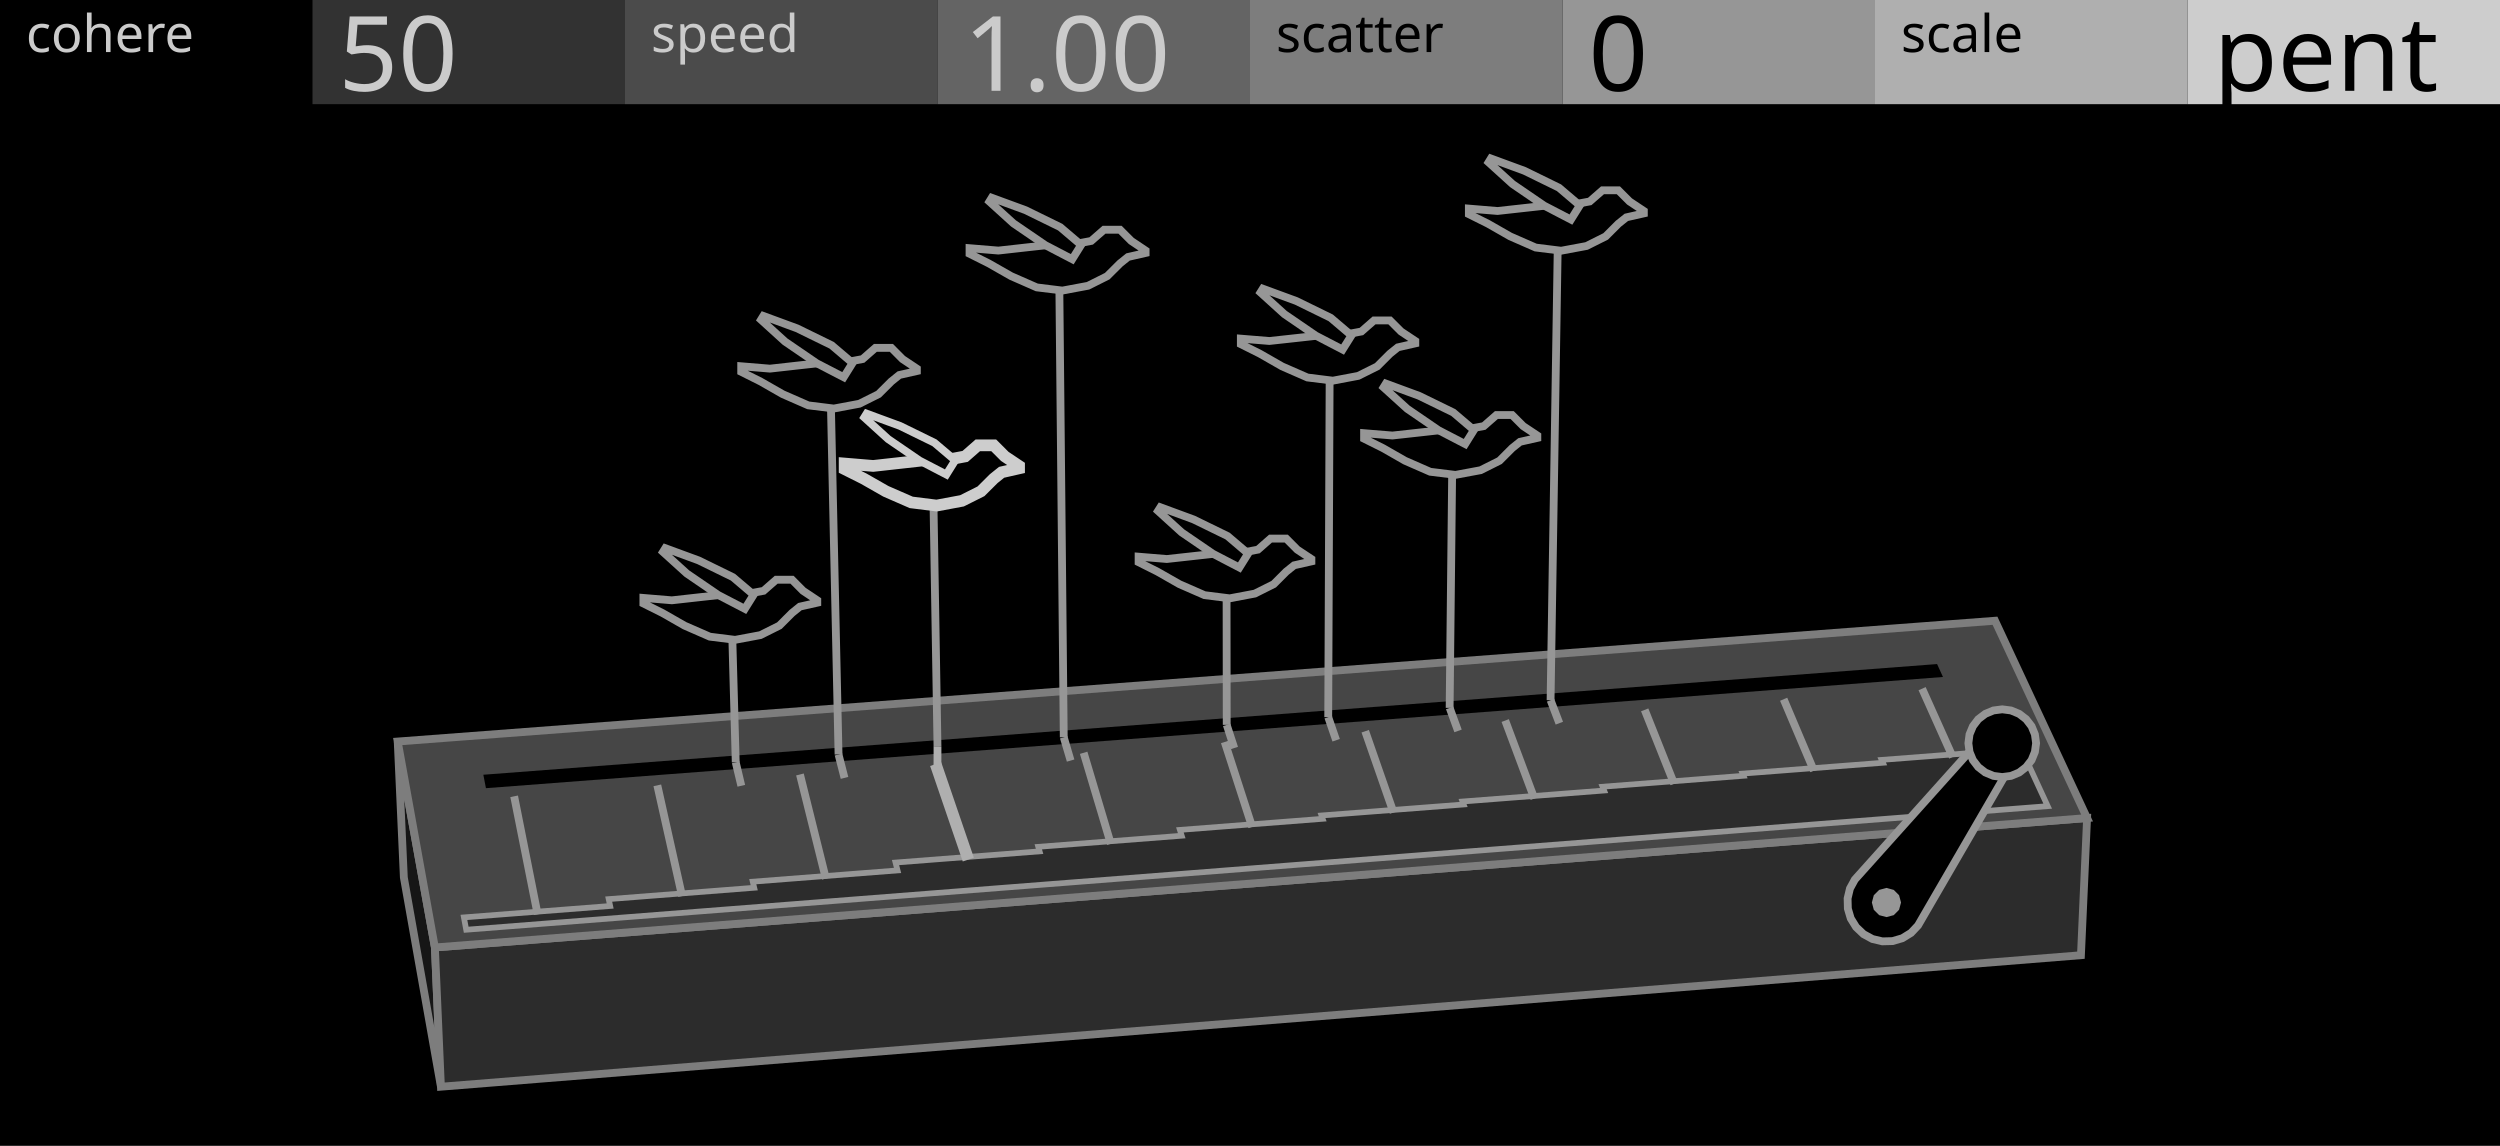
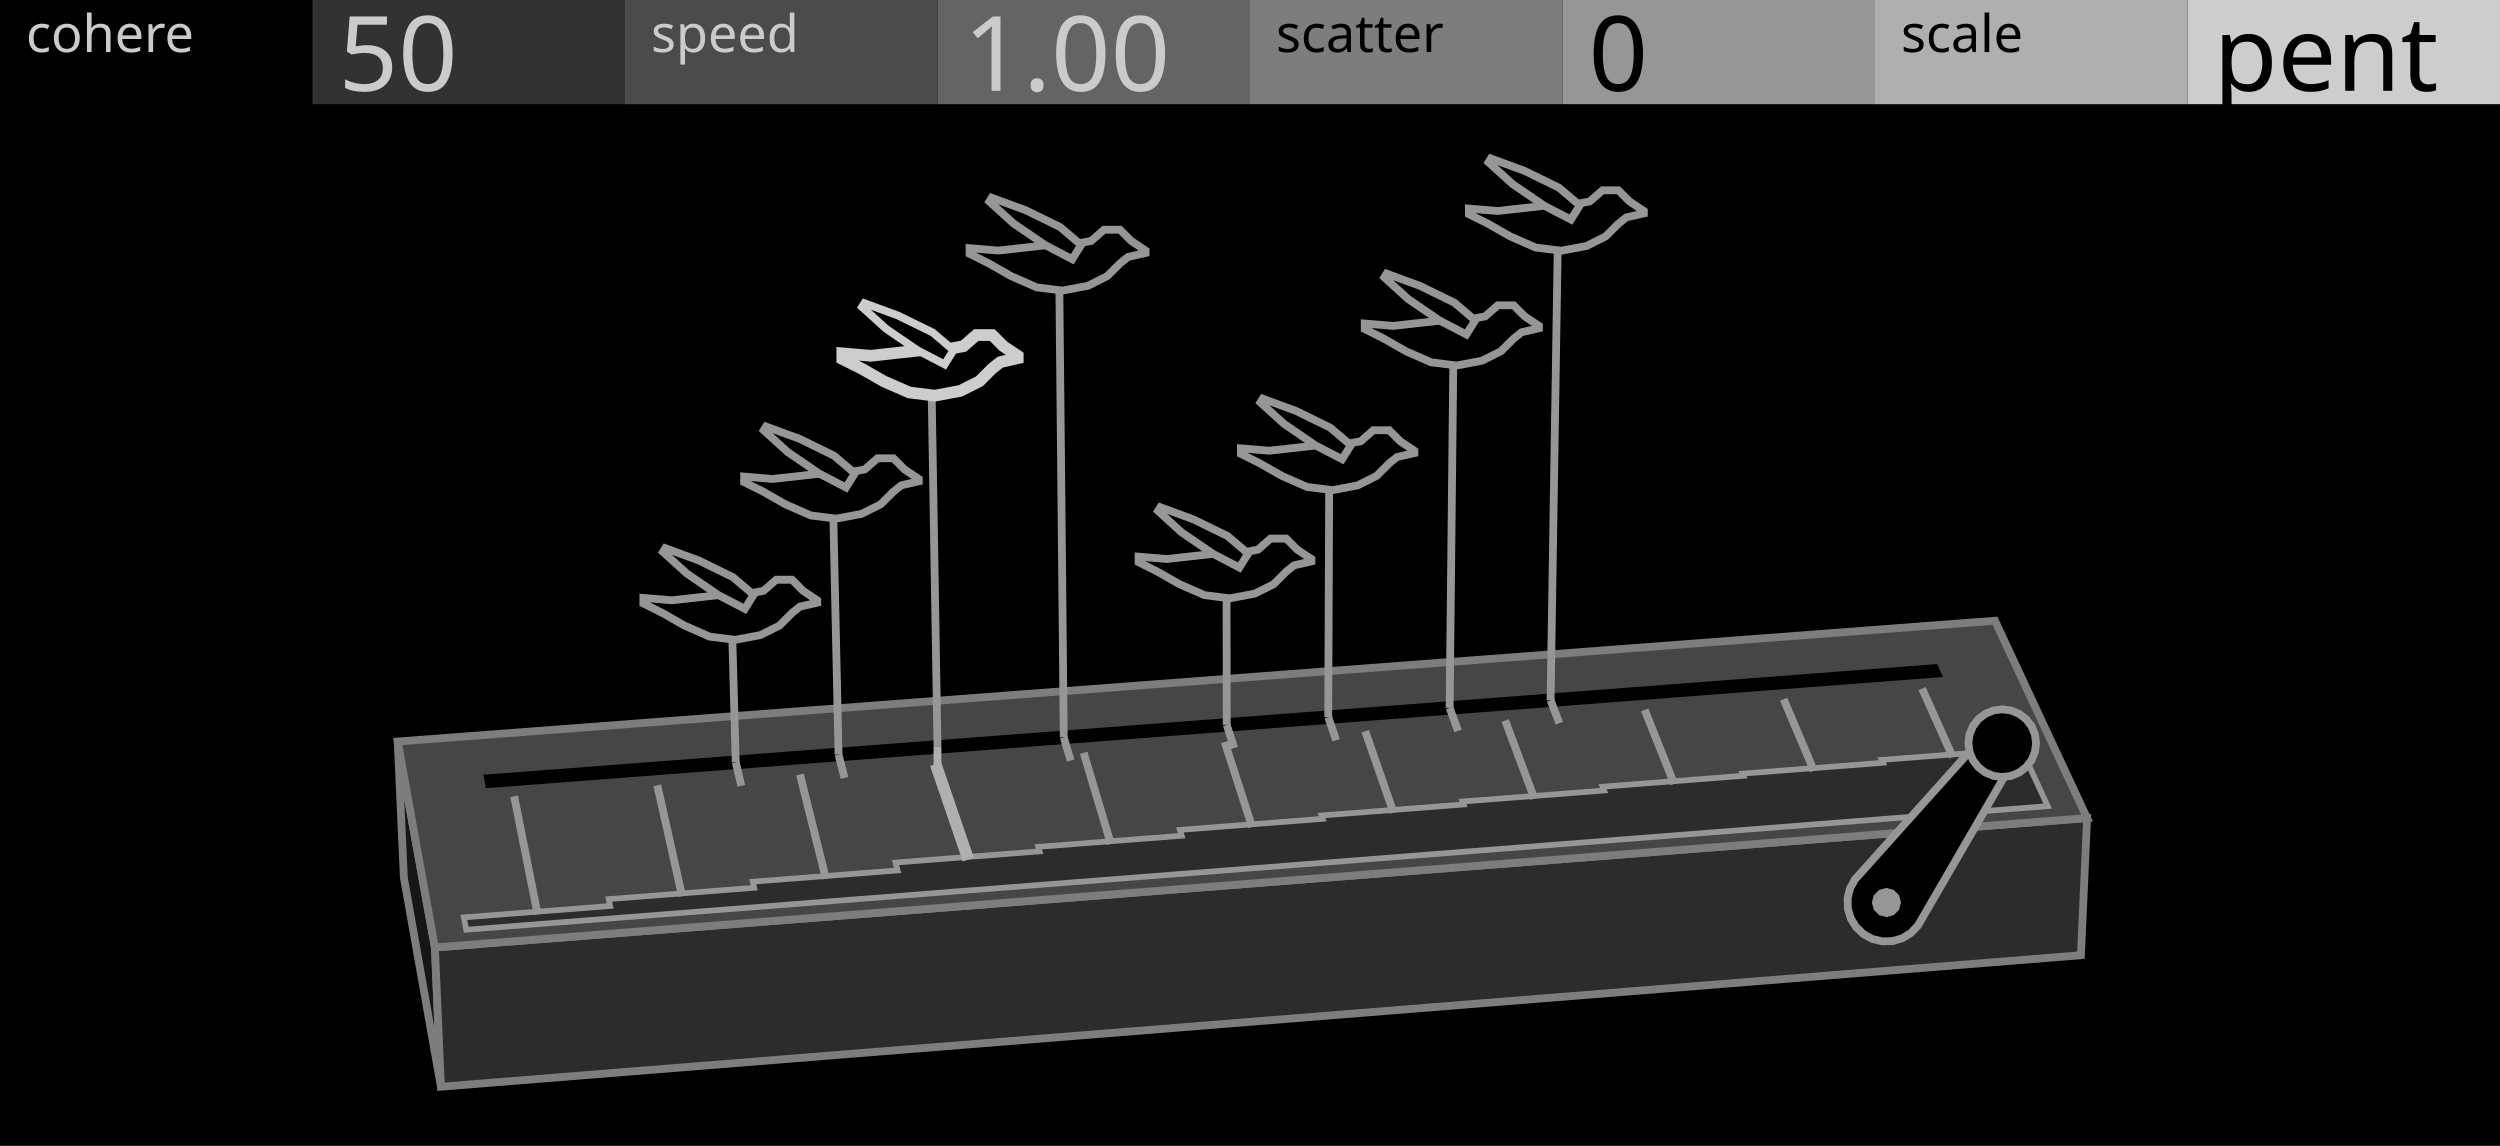
<svg xmlns="http://www.w3.org/2000/svg" width="480" height="220" viewBox="0 0 480 220">
  <g id="preview_canvas">
    <rect x="0" y="0" width="480" height="220" fill="#000000" stroke="none" />
  </g>
  <g id="preview_header">
    <rect x="0" y="0" width="60" height="20" fill="#000000" stroke="none" />
    <rect x="60" y="0" width="60" height="20" fill="#323232" stroke="none" />
    <rect x="120" y="0" width="60" height="20" fill="#4B4B4B" stroke="none" />
    <rect x="180" y="0" width="60" height="20" fill="#646464" stroke="none" />
    <rect x="240" y="0" width="60" height="20" fill="#7D7D7D" stroke="none" />
    <rect x="300" y="0" width="60" height="20" fill="#969696" stroke="none" />
    <rect x="360" y="0" width="60" height="20" fill="#AFAFAF" stroke="none" />
    <rect x="420" y="0" width="60" height="20" fill="#CDCDCD" stroke="none" />
    <text transform="matrix(1 0 0 1 5 10)" fill="#CBCBCB" stroke="none" font-family="UniversNextPro-Light" font-size="10px">cohere</text>
    <text transform="matrix(1 0 0 1 125 10)" fill="#CBCBCB" stroke="none" font-family="UniversNextPro-Light" font-size="10px">speed</text>
    <text transform="matrix(1 0 0 1 245 10)" fill="#000000" stroke="none" font-family="UniversNextPro-Light" font-size="10px">scatter</text>
    <text transform="matrix(1 0 0 1 365 10)" fill="#000000" stroke="none" font-family="UniversNextPro-Light" font-size="10px">scale</text>
    <text transform="matrix(1 0 0 1 65 17.44)" fill="#CBCBCB" stroke="none" font-family="UniversNextPro-Light" font-size="20px">50</text>
    <text transform="matrix(1 0 0 1 185 17.44)" fill="#CBCBCB" stroke="none" font-family="UniversNextPro-Light" font-size="20px">1.00</text>
    <text transform="matrix(1 0 0 1 305 17.44)" fill="#000000" stroke="none" font-family="UniversNextPro-Light" font-size="20px">0</text>
    <text transform="matrix(1 0 0 1 425 17.44)" fill="#000000" stroke="none" font-family="UniversNextPro-Light" font-size="20px">pent</text>
  </g>
  <path d="M 83.5 181.91 L 76.36 142.37 L 77.54 168.48 L 84.66 208.65 Z" fill="#161616" stroke="#7D7D7D" stroke-width="1.5" />
  <path d="M 83.5 181.91 L 400.72 157.06 L 399.54 183.4 L 84.66 208.65 Z" fill="#2C2C2C" stroke="#7D7D7D" stroke-width="1.5" />
  <path d="M 83.5 181.91 L 400.72 157.06 L 383.04 119.18 L 76.36 142.37 Z" fill="#464646" stroke="#7D7D7D" stroke-width="1.5" />
  <path d="M 93.3 151.33 L 373.05 129.98 L 371.92 127.5 L 92.8 148.75 Z" fill="#000000" stroke="none" stroke-width="0" />
  <path d="M 89.51 178.51 L 393.16 154.78 L 388.11 143.83 L 361.28 145.9 L 361.52 146.45 L 334.58 148.53 L 334.75 148.95 L 307.7 151.05 L 307.99 151.78 L 280.81 153.89 L 281.02 154.46 L 253.73 156.57 L 253.95 157.21 L 226.54 159.34 L 226.89 160.46 L 199.35 162.59 L 199.6 163.46 L 171.94 165.61 L 172.33 167.12 L 144.53 169.28 L 144.81 170.45 L 116.87 172.63 L 117.15 173.95 L 89.07 176.14 Z" fill="#2C2C2C" stroke="#969696" stroke-width="1.1" />
  <path d="M 103.96 175.4 L 99.45 152.74 L 97.98 153.04 L 102.49 175.69 Z" fill="#969696" stroke="none" stroke-width="0" />
  <path d="M 131.69 171.88 L 126.94 150.62 L 125.47 150.95 L 130.23 172.21 Z" fill="#969696" stroke="none" stroke-width="0" />
  <path d="M 159.3 168.52 L 154.32 148.51 L 152.86 148.88 L 157.84 168.88 Z" fill="#969696" stroke="none" stroke-width="0" />
  <path d="M 186.98 164.67 L 180.71 146.34 L 178.58 147.07 L 184.85 165.4 Z" fill="#AFAFAF" stroke="none" stroke-width="0" />
  <path d="M 214 161.8 L 208.78 144.32 L 207.34 144.75 L 212.56 162.23 Z" fill="#969696" stroke="none" stroke-width="0" />
  <path d="M 241.13 158.54 L 235.85 142.23 L 234.43 142.69 L 239.7 159 Z" fill="#969696" stroke="none" stroke-width="0" />
  <path d="M 268.27 155.76 L 262.83 140.15 L 261.41 140.64 L 266.85 156.25 Z" fill="#969696" stroke="none" stroke-width="0" />
  <path d="M 295.3 153.06 L 289.7 138.08 L 288.3 138.61 L 293.89 153.58 Z" fill="#969696" stroke="none" stroke-width="0" />
  <path d="M 322.13 150.21 L 316.48 136.02 L 315.08 136.57 L 320.74 150.76 Z" fill="#969696" stroke="none" stroke-width="0" />
  <path d="M 348.96 147.68 L 343.15 133.96 L 341.77 134.55 L 347.58 148.26 Z" fill="#969696" stroke="none" stroke-width="0" />
  <path d="M 375.61 145.03 L 369.73 131.92 L 368.36 132.53 L 374.24 145.65 Z" fill="#969696" stroke="none" stroke-width="0" />
  <path d="M 368.26 177.69 L 366.92 179.11 L 365.25 180.14 L 363.37 180.69 L 361.41 180.74 L 359.51 180.29 L 357.79 179.35 L 356.37 178 L 355.34 176.33 L 354.79 174.46 L 354.74 172.5 L 355.19 170.6 L 356.13 168.88 L 381.51 140.57 L 387.34 144.8 Z" fill="#000000" stroke="#969696" stroke-width="1.5" />
  <path d="M 365 173.28 L 364.62 174.68 L 363.6 175.71 L 362.2 176.08 L 360.8 175.71 L 359.77 174.68 L 359.4 173.28 L 359.77 171.88 L 360.8 170.86 L 362.2 170.48 L 363.6 170.86 L 364.62 171.88 Z" fill="#969696" stroke="none" stroke-width="0" />
  <path d="M 390.93 142.69 L 390.7 144.37 L 390.06 145.94 L 389.02 147.28 L 387.68 148.32 L 386.11 148.97 L 384.43 149.19 L 382.74 148.97 L 381.18 148.32 L 379.83 147.28 L 378.8 145.94 L 378.15 144.37 L 377.93 142.69 L 378.15 141 L 378.8 139.44 L 379.83 138.09 L 381.18 137.06 L 382.74 136.41 L 384.43 136.19 L 386.11 136.41 L 387.68 137.06 L 389.02 138.09 L 390.06 139.44 L 390.7 141 Z" fill="#000000" stroke="#969696" stroke-width="1.5" />
  <path d="M 140.53 146.54 L 141.6 151.04 L 143.06 150.7 L 141.99 146.19 Z" fill="#969696" stroke="none" stroke-width="0" />
  <path d="M 142.01 146.34 L 141.28 119.79 L 139.78 119.83 L 140.51 146.39 Z" fill="#969696" stroke="none" stroke-width="0" />
  <path d="M 160.27 145.05 L 161.42 149.54 L 162.87 149.17 L 161.72 144.67 Z" fill="#969696" stroke="none" stroke-width="0" />
-   <path d="M 161.75 144.84 L 160.23 75.36 L 158.73 75.39 L 160.25 144.88 Z" fill="#969696" stroke="none" stroke-width="0" />
+   <path d="M 161.75 144.84 L 160.69 96.51 L 159.19 96.55 L 160.25 144.88 Z" fill="#969696" stroke="none" stroke-width="0" />
  <path d="M 179.25 143.41 L 179.24 147.99 L 180.74 147.99 L 180.75 143.41 Z" fill="#AFAFAF" stroke="none" stroke-width="0" />
-   <path d="M 180.75 143.4 L 179.97 96.01 L 178.47 96.04 L 179.25 143.42 Z" fill="#969696" stroke="none" stroke-width="0" />
+   <path d="M 180.75 143.4 L 179.62 74.89 L 178.12 74.92 L 179.25 143.42 Z" fill="#969696" stroke="none" stroke-width="0" />
  <path d="M 203.52 141.78 L 204.84 146.24 L 206.28 145.82 L 204.96 141.35 Z" fill="#969696" stroke="none" stroke-width="0" />
  <path d="M 204.99 141.56 L 204.12 52.71 L 202.62 52.72 L 203.49 141.57 Z" fill="#969696" stroke="none" stroke-width="0" />
  <path d="M 234.82 139.41 L 236.26 143.86 L 237.69 143.39 L 236.24 138.95 Z" fill="#969696" stroke="none" stroke-width="0" />
  <path d="M 236.28 139.18 L 236.25 111.86 L 234.75 111.86 L 234.78 139.18 Z" fill="#969696" stroke="none" stroke-width="0" />
  <path d="M 254.31 137.94 L 255.83 142.37 L 257.25 141.88 L 255.73 137.45 Z" fill="#969696" stroke="none" stroke-width="0" />
-   <path d="M 255.77 137.7 L 256.05 70.05 L 254.55 70.04 L 254.27 137.69 Z" fill="#969696" stroke="none" stroke-width="0" />
+   <path d="M 255.77 137.7 L 255.96 91.08 L 254.46 91.08 L 254.27 137.69 Z" fill="#969696" stroke="none" stroke-width="0" />
  <path d="M 277.63 136.17 L 279.24 140.59 L 280.65 140.08 L 279.04 135.66 Z" fill="#969696" stroke="none" stroke-width="0" />
-   <path d="M 279.08 135.92 L 279.59 88.17 L 278.09 88.15 L 277.58 135.91 Z" fill="#969696" stroke="none" stroke-width="0" />
+   <path d="M 279.08 135.92 L 279.81 67.14 L 278.31 67.13 L 277.58 135.91 Z" fill="#969696" stroke="none" stroke-width="0" />
  <path d="M 297.01 134.71 L 298.69 139.12 L 300.1 138.58 L 298.41 134.17 Z" fill="#969696" stroke="none" stroke-width="0" />
  <path d="M 298.46 134.45 L 299.87 45.1 L 298.37 45.08 L 296.96 134.43 Z" fill="#969696" stroke="none" stroke-width="0" />
  <path d="M 156.92 115.26 L 156.92 115.72 L 153.58 116.47 L 152.07 117.69 L 149.64 120.12 L 146 121.94 L 141.14 122.85 L 136.28 122.24 L 131.43 120.12 L 127.18 117.69 L 123.53 115.87 L 123.53 114.8 L 129 115.26 L 134.46 114.65 L 139.93 114.05 L 144.18 113.89 L 146.6 113.44 L 149.03 111.31 L 152.07 111.31 L 154.19 113.44 Z" fill="#000000" stroke="#969696" stroke-width="1.5" />
  <path d="M 143.01 116.9 L 137.88 114.23 L 131.86 110.11 L 127.29 105.97 L 127.74 105.25 L 134.14 107.6 L 140.72 110.82 L 144.7 114.2 Z" fill="#000000" stroke="#969696" stroke-width="1.5" />
-   <path d="M 176.04 70.78 L 176.04 71.24 L 172.67 72 L 171.14 73.23 L 168.68 75.68 L 165 77.52 L 160.1 78.44 L 155.19 77.83 L 150.28 75.68 L 145.99 73.23 L 142.31 71.39 L 142.31 70.32 L 147.83 70.78 L 153.35 70.16 L 158.87 69.55 L 163.16 69.4 L 165.62 68.94 L 168.07 66.79 L 171.14 66.79 L 173.28 68.94 Z" fill="#000000" stroke="#969696" stroke-width="1.5" />
-   <path d="M 161.99 72.43 L 156.8 69.74 L 150.72 65.58 L 146.11 61.39 L 146.56 60.66 L 153.03 63.04 L 159.68 66.29 L 163.69 69.7 Z" fill="#000000" stroke="#969696" stroke-width="1.5" />
-   <path d="M 195.66 89.46 L 195.66 89.92 L 192.31 90.68 L 190.79 91.9 L 188.35 94.33 L 184.7 96.16 L 179.83 97.07 L 174.96 96.46 L 170.08 94.33 L 165.82 91.9 L 162.17 90.07 L 162.17 89 L 167.65 89.46 L 173.13 88.85 L 178.61 88.24 L 182.87 88.09 L 185.31 87.63 L 187.74 85.5 L 190.79 85.5 L 192.92 87.63 Z" fill="#000000" stroke="#CDCDCD" stroke-width="2.25" />
-   <path d="M 181.7 91.11 L 176.55 88.43 L 170.52 84.3 L 165.94 80.14 L 166.39 79.42 L 172.81 81.78 L 179.41 85.01 L 183.4 88.39 Z" fill="#000000" stroke="#CDCDCD" stroke-width="1.5" />
+   <path d="M 176.41 91.96 L 176.41 92.41 L 173.06 93.18 L 171.53 94.4 L 169.09 96.83 L 165.43 98.66 L 160.55 99.58 L 155.68 98.97 L 150.8 96.83 L 146.53 94.4 L 142.87 92.57 L 142.87 91.5 L 148.36 91.96 L 153.85 91.35 L 159.33 90.74 L 163.6 90.58 L 166.04 90.13 L 168.48 87.99 L 171.53 87.99 L 173.67 90.13 Z" fill="#000000" stroke="#969696" stroke-width="1.5" />
+   <path d="M 162.43 93.6 L 157.28 90.92 L 151.23 86.79 L 146.64 82.62 L 147.09 81.9 L 153.53 84.26 L 160.14 87.5 L 164.13 90.89 Z" fill="#000000" stroke="#969696" stroke-width="1.5" />
+   <path d="M 195.4 68.31 L 195.4 68.77 L 192.04 69.54 L 190.5 70.76 L 188.05 73.21 L 184.38 75.05 L 179.48 75.97 L 174.58 75.35 L 169.68 73.21 L 165.4 70.76 L 161.72 68.92 L 161.72 67.85 L 167.23 68.31 L 172.74 67.7 L 178.26 67.09 L 182.54 66.93 L 184.99 66.47 L 187.44 64.33 L 190.5 64.33 L 192.65 66.47 Z" fill="#000000" stroke="#CDCDCD" stroke-width="2.25" />
+   <path d="M 181.37 69.97 L 176.19 67.27 L 170.12 63.12 L 165.51 58.94 L 165.97 58.21 L 172.42 60.59 L 179.06 63.83 L 183.07 67.24 Z" fill="#000000" stroke="#CDCDCD" stroke-width="1.5" />
  <path d="M 219.96 48.11 L 219.96 48.57 L 216.58 49.34 L 215.05 50.57 L 212.59 53.02 L 208.9 54.87 L 203.98 55.79 L 199.06 55.18 L 194.14 53.02 L 189.84 50.57 L 186.15 48.72 L 186.15 47.65 L 191.69 48.11 L 197.22 47.49 L 202.75 46.88 L 207.05 46.72 L 209.51 46.26 L 211.97 44.11 L 215.05 44.11 L 217.2 46.26 Z" fill="#000000" stroke="#969696" stroke-width="1.5" />
  <path d="M 205.87 49.77 L 200.68 47.06 L 194.58 42.89 L 189.96 38.7 L 190.41 37.97 L 196.9 40.35 L 203.56 43.61 L 207.58 47.03 Z" fill="#000000" stroke="#969696" stroke-width="1.5" />
  <path d="M 251.79 107.33 L 251.79 107.79 L 248.47 108.54 L 246.96 109.75 L 244.55 112.16 L 240.93 113.97 L 236.1 114.88 L 231.27 114.27 L 226.45 112.16 L 222.22 109.75 L 218.61 107.94 L 218.61 106.88 L 224.03 107.33 L 229.46 106.73 L 234.89 106.13 L 239.12 105.98 L 241.53 105.53 L 243.94 103.41 L 246.96 103.41 L 249.07 105.53 Z" fill="#000000" stroke="#969696" stroke-width="1.5" />
  <path d="M 237.96 108.97 L 232.86 106.31 L 226.88 102.22 L 222.34 98.1 L 222.79 97.39 L 229.15 99.73 L 235.69 102.92 L 239.64 106.28 Z" fill="#000000" stroke="#969696" stroke-width="1.5" />
-   <path d="M 271.74 65.47 L 271.74 65.93 L 268.39 66.69 L 266.87 67.91 L 264.43 70.35 L 260.78 72.17 L 255.91 73.09 L 251.03 72.48 L 246.16 70.35 L 241.9 67.91 L 238.24 66.08 L 238.24 65.02 L 243.72 65.47 L 249.21 64.87 L 254.69 64.26 L 258.95 64.1 L 261.39 63.65 L 263.82 61.52 L 266.87 61.52 L 269 63.65 Z" fill="#000000" stroke="#969696" stroke-width="1.5" />
-   <path d="M 257.78 67.12 L 252.63 64.44 L 246.6 60.31 L 242.01 56.15 L 242.46 55.43 L 248.89 57.79 L 255.49 61.02 L 259.48 64.41 Z" fill="#000000" stroke="#969696" stroke-width="1.5" />
-   <path d="M 295.17 83.62 L 295.17 84.08 L 291.84 84.83 L 290.33 86.04 L 287.91 88.46 L 284.28 90.28 L 279.44 91.18 L 274.6 90.58 L 269.76 88.46 L 265.53 86.04 L 261.9 84.23 L 261.9 83.17 L 267.35 83.62 L 272.79 83.02 L 278.23 82.41 L 282.47 82.26 L 284.89 81.81 L 287.31 79.69 L 290.33 79.69 L 292.45 81.81 Z" fill="#000000" stroke="#969696" stroke-width="1.5" />
-   <path d="M 281.31 85.26 L 276.19 82.6 L 270.2 78.5 L 265.64 74.37 L 266.09 73.65 L 272.47 76 L 279.03 79.2 L 282.99 82.57 Z" fill="#000000" stroke="#969696" stroke-width="1.5" />
+   <path d="M 271.56 86.54 L 271.56 86.99 L 268.23 87.75 L 266.72 88.96 L 264.3 91.38 L 260.66 93.2 L 255.82 94.11 L 250.97 93.5 L 246.13 91.38 L 241.89 88.96 L 238.25 87.14 L 238.25 86.08 L 243.7 86.54 L 249.15 85.93 L 254.6 85.33 L 258.84 85.17 L 261.27 84.72 L 263.69 82.6 L 266.72 82.6 L 268.84 84.72 Z" fill="#000000" stroke="#969696" stroke-width="1.5" />
+   <path d="M 257.68 88.17 L 252.56 85.51 L 246.56 81.4 L 242 77.27 L 242.45 76.55 L 248.84 78.9 L 255.4 82.11 L 259.37 85.48 Z" fill="#000000" stroke="#969696" stroke-width="1.5" />
+   <path d="M 295.48 62.57 L 295.48 63.03 L 292.14 63.79 L 290.62 65.01 L 288.18 67.44 L 284.53 69.26 L 279.67 70.18 L 274.8 69.57 L 269.93 67.44 L 265.68 65.01 L 262.03 63.18 L 262.03 62.12 L 267.5 62.57 L 272.98 61.96 L 278.45 61.36 L 282.71 61.2 L 285.14 60.75 L 287.58 58.62 L 290.62 58.62 L 292.75 60.75 Z" fill="#000000" stroke="#969696" stroke-width="1.5" />
+   <path d="M 281.54 64.22 L 276.4 61.54 L 270.37 57.42 L 265.79 53.26 L 266.24 52.54 L 272.66 54.9 L 279.25 58.12 L 283.23 61.51 Z" fill="#000000" stroke="#969696" stroke-width="1.5" />
  <path d="M 315.62 40.51 L 315.62 40.97 L 312.26 41.73 L 310.73 42.95 L 308.29 45.39 L 304.62 47.23 L 299.74 48.14 L 294.85 47.53 L 289.96 45.39 L 285.69 42.95 L 282.02 41.12 L 282.02 40.05 L 287.52 40.51 L 293.02 39.9 L 298.51 39.29 L 302.79 39.13 L 305.23 38.68 L 307.68 36.54 L 310.73 36.54 L 312.87 38.68 Z" fill="#000000" stroke="#969696" stroke-width="1.5" />
  <path d="M 301.62 42.16 L 296.45 39.47 L 290.4 35.33 L 285.8 31.16 L 286.25 30.43 L 292.7 32.8 L 299.32 36.04 L 303.32 39.44 Z" fill="#000000" stroke="#969696" stroke-width="1.5" />
</svg>
